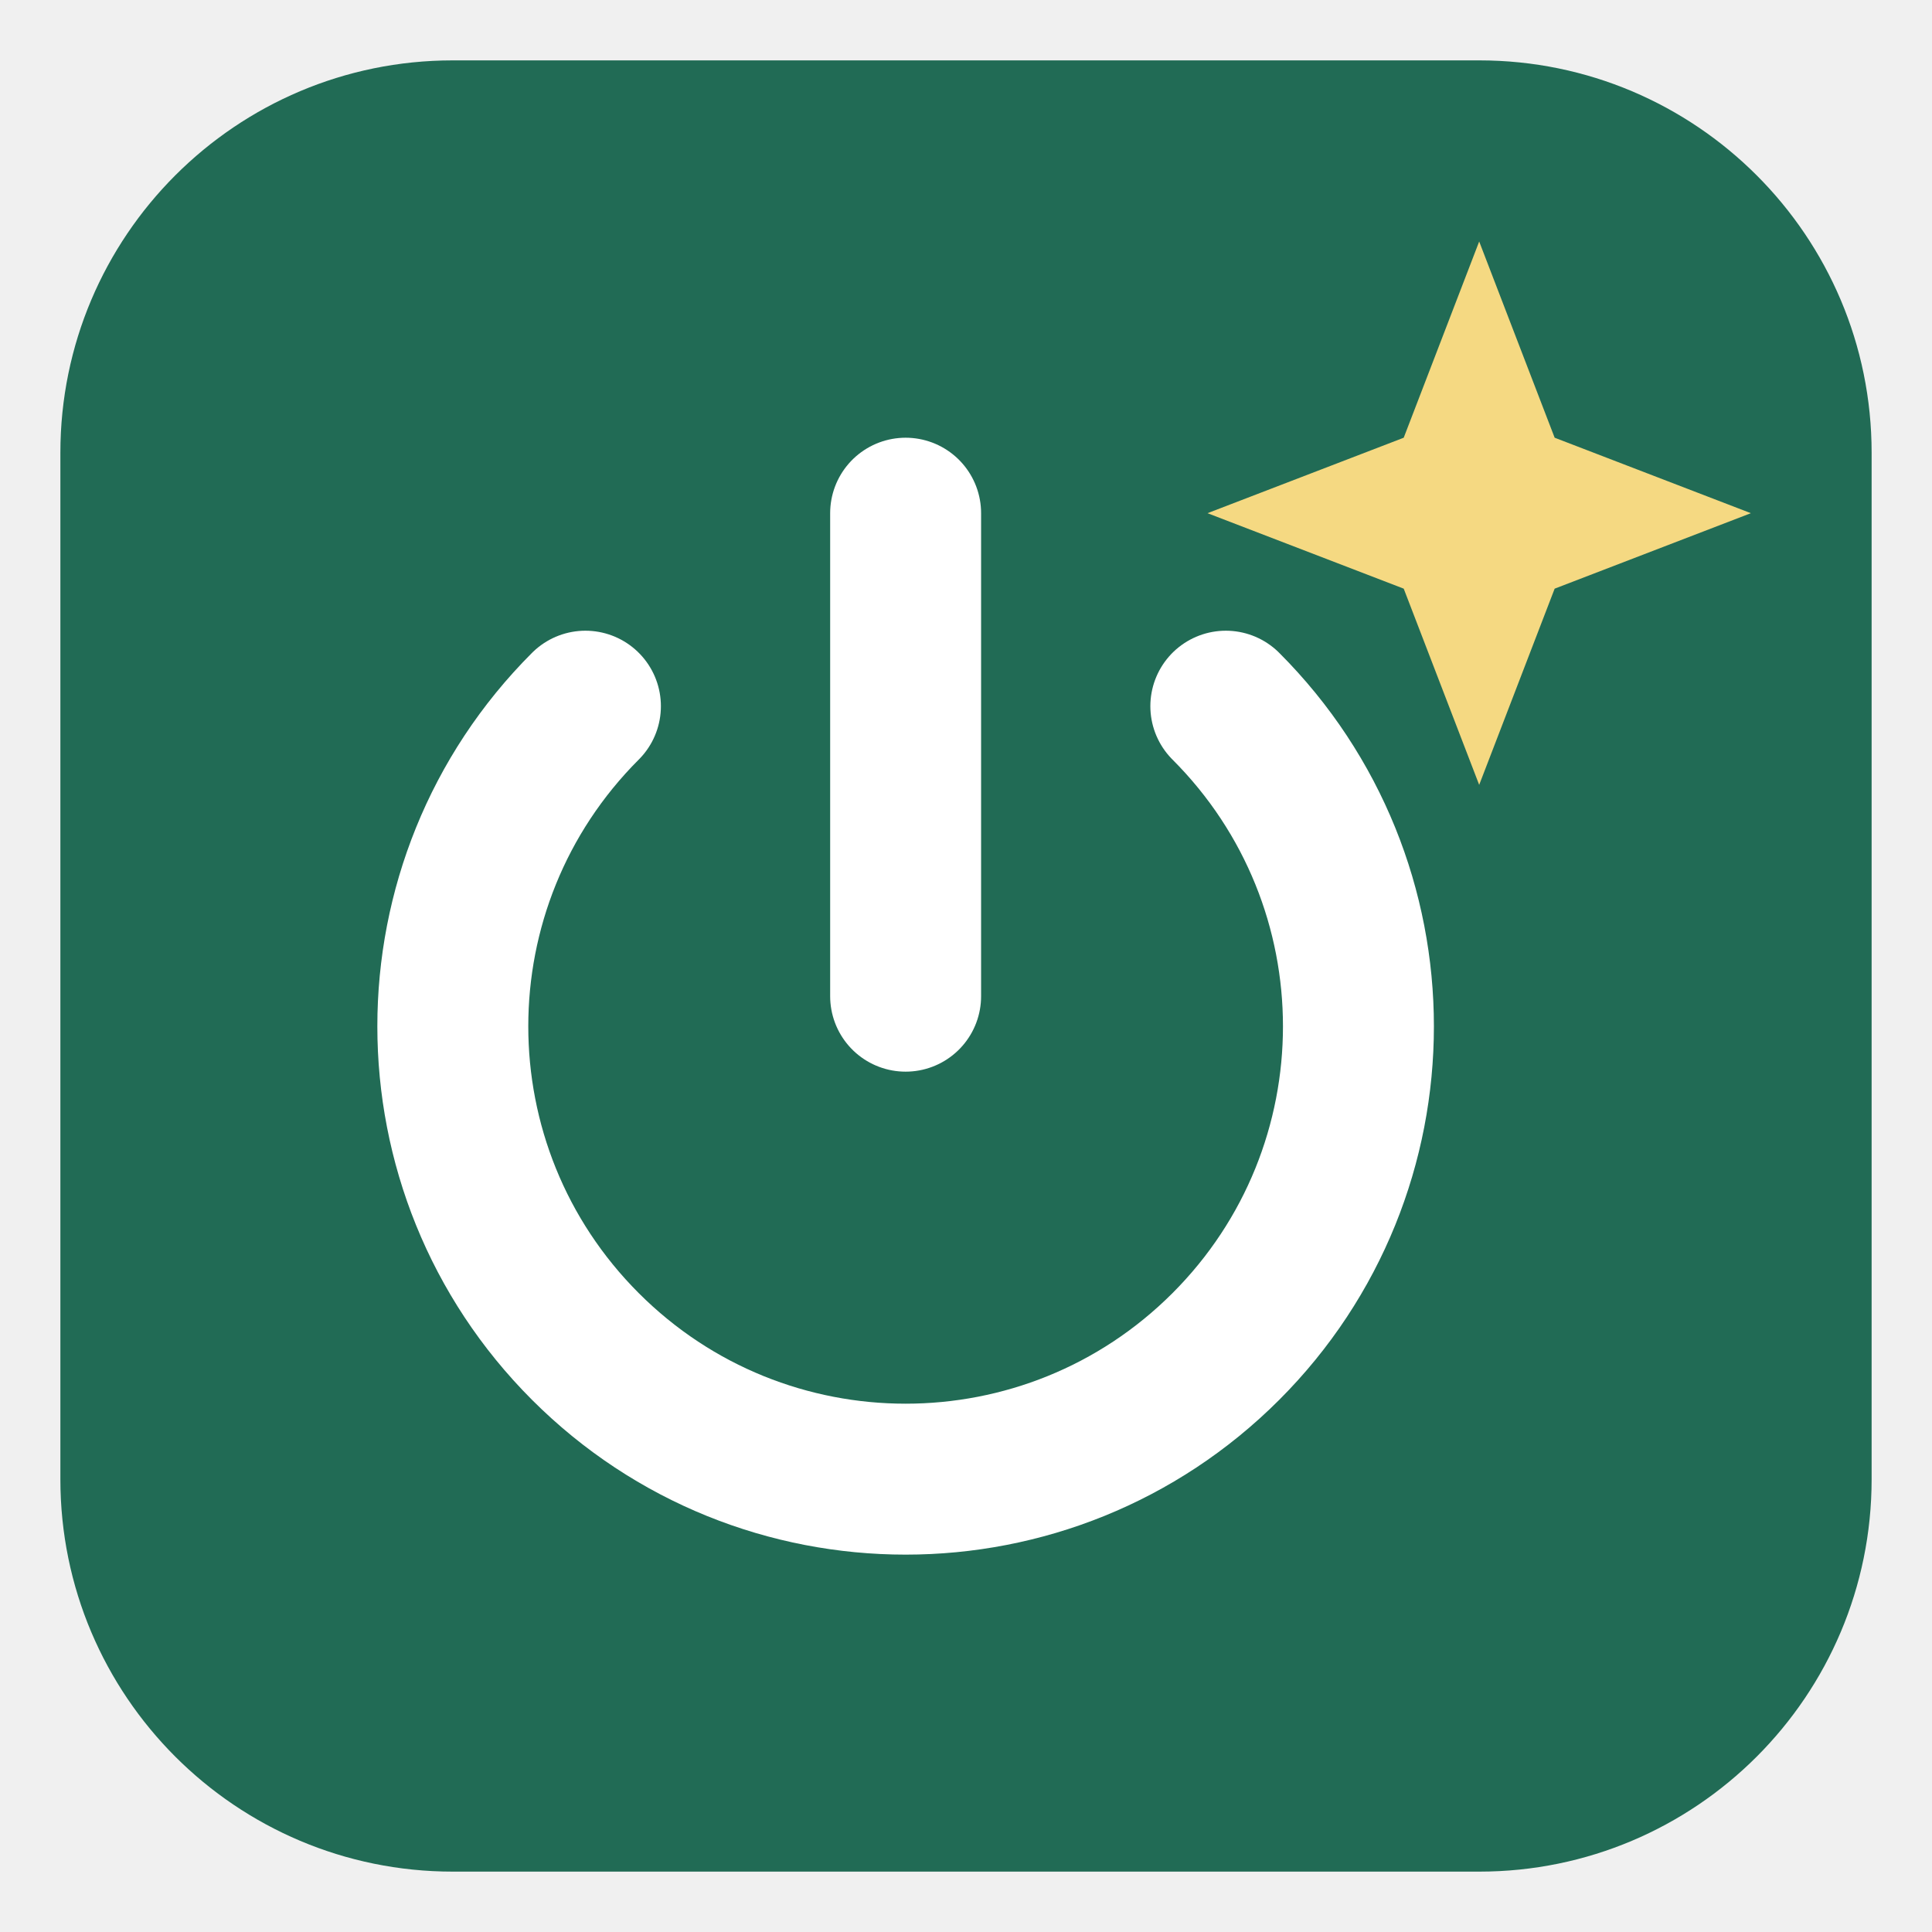
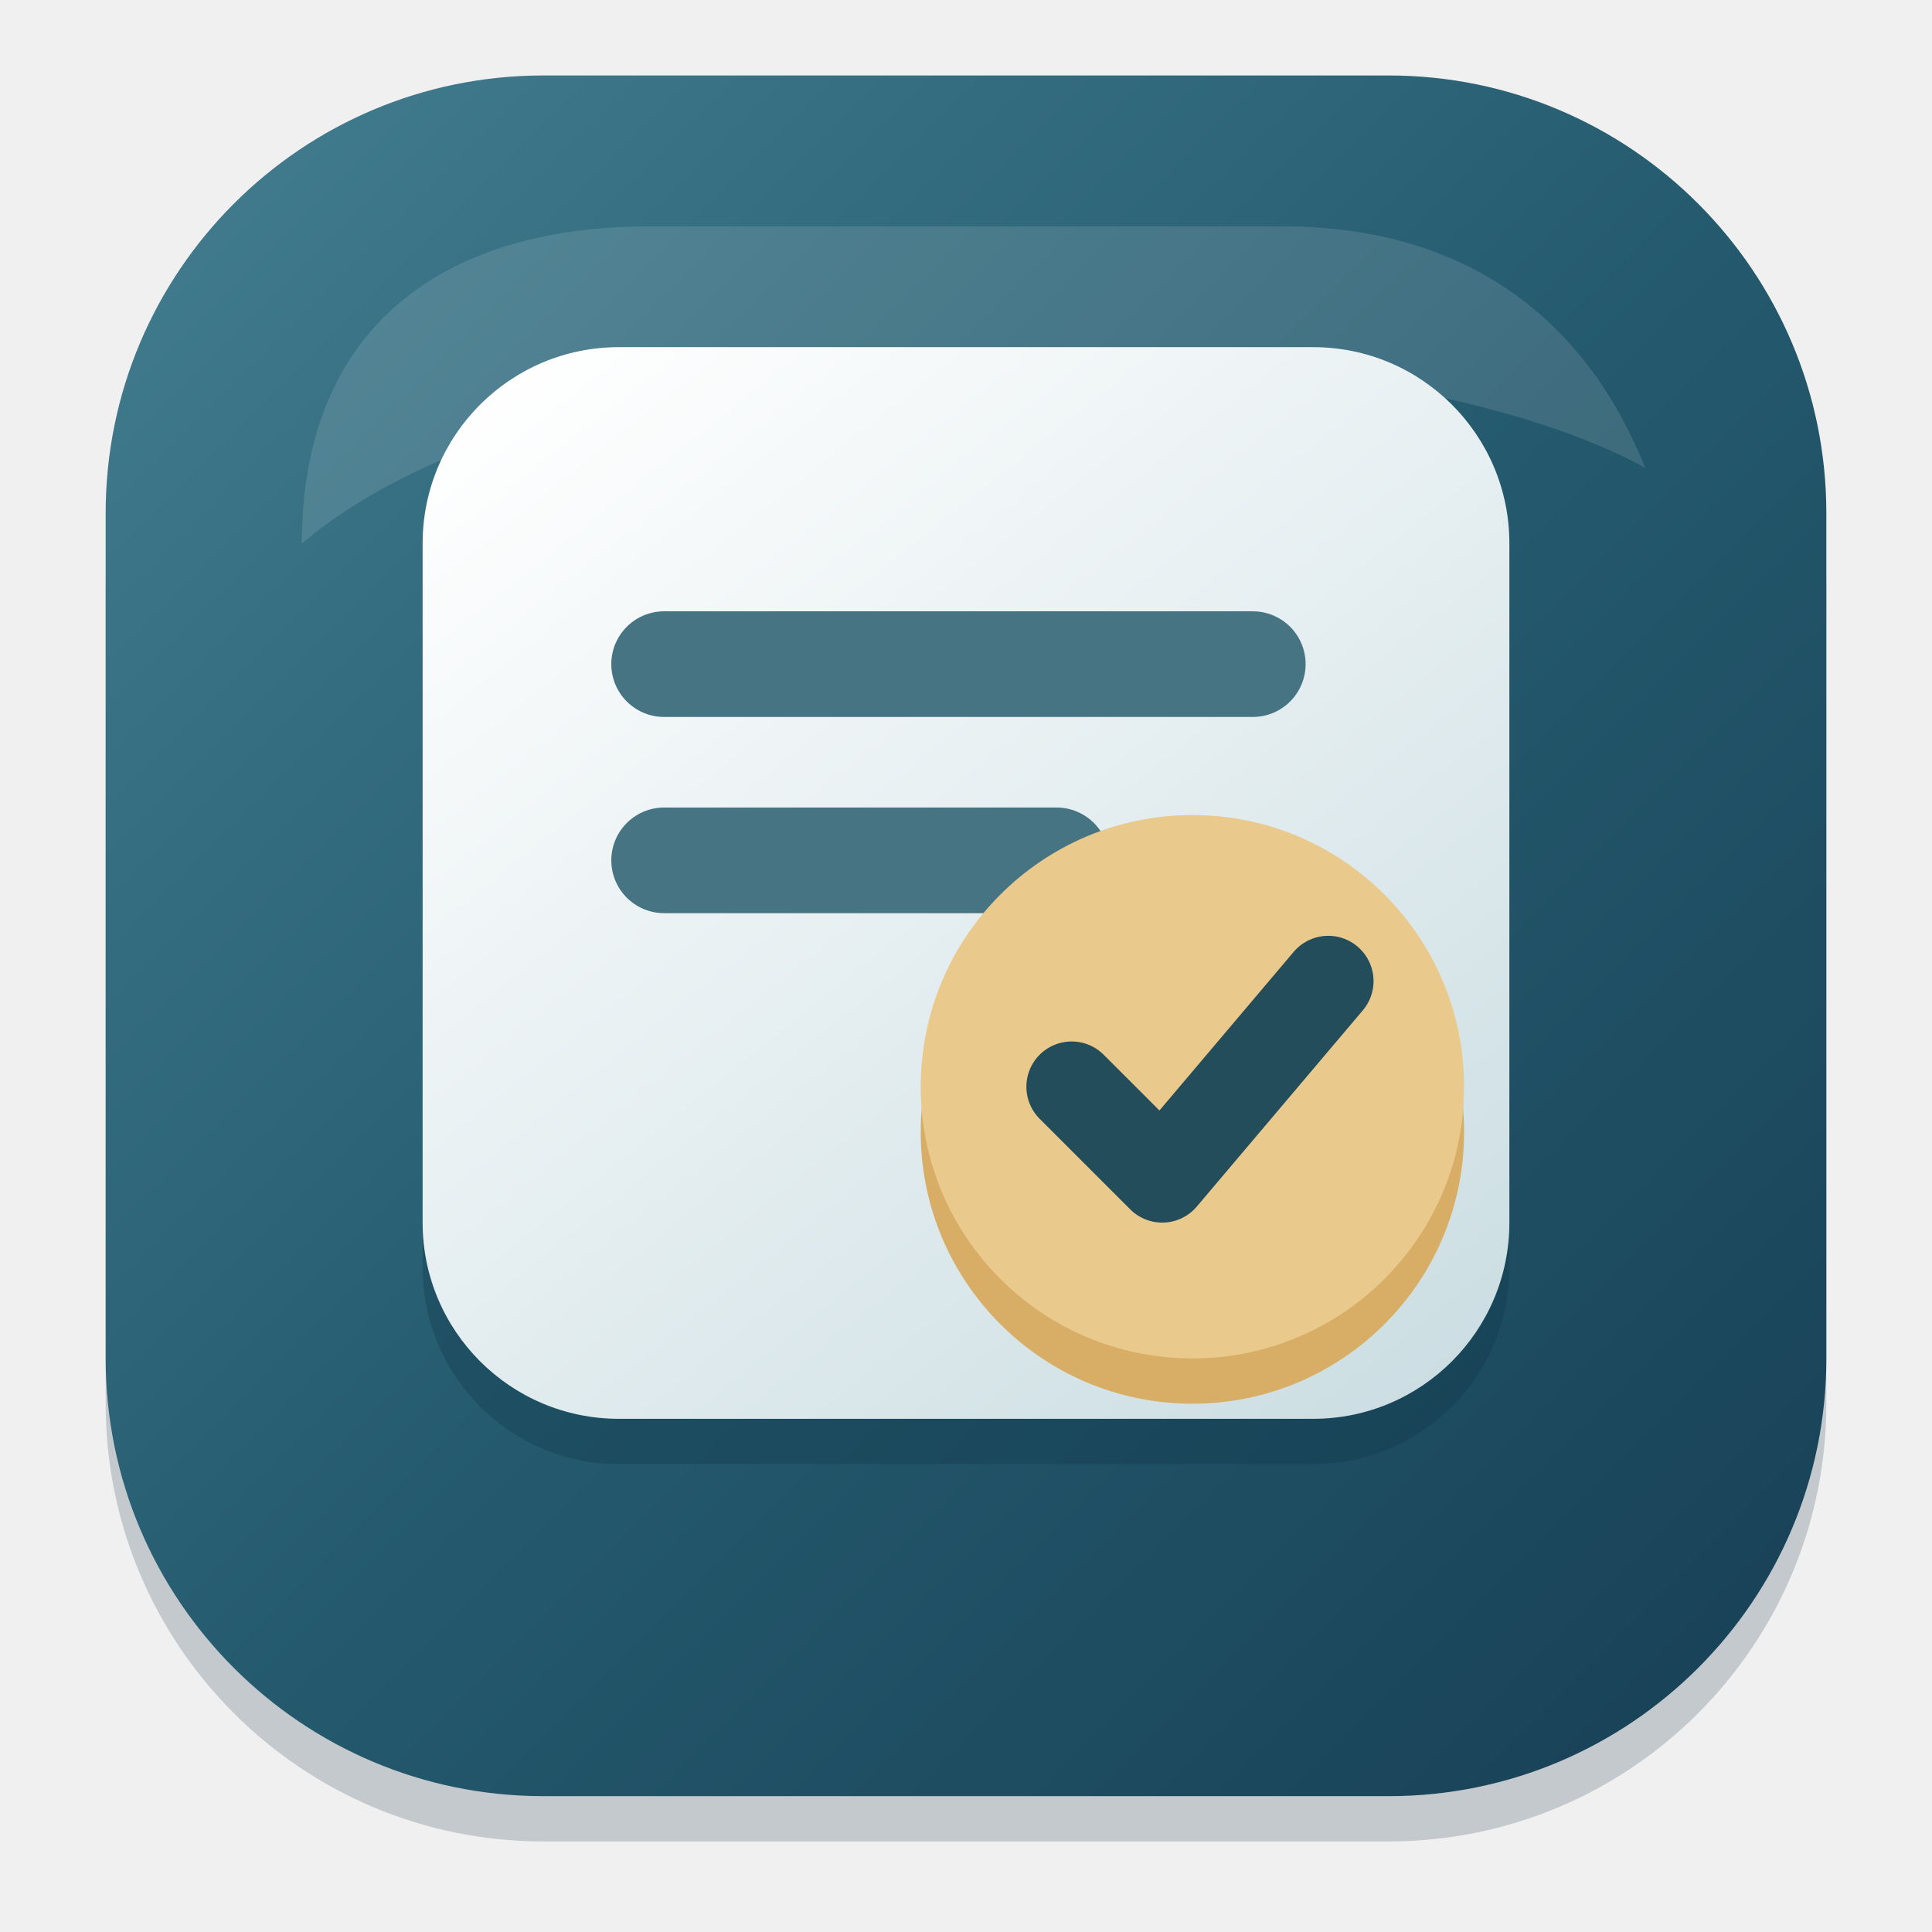
- <svg xmlns="http://www.w3.org/2000/svg" viewBox="0 0 64 64">
-   <rect x="2" y="2" width="60" height="60" rx="13" fill="#216B55" />
-   <path d="M40.607 23.393 A15 15 0 1 1 19.393 23.393 M30 17 V33" fill="none" stroke="#fff" stroke-width="5" stroke-linecap="round" />
-   <path d="M49 8 51.5 14.5 58 17 51.5 19.5 49 26 46.5 19.5 40 17 46.5 14.5Z" fill="#F5D982" />
+ <svg xmlns="http://www.w3.org/2000/svg" viewBox="0 0 128 128">
+   <defs>
+     <linearGradient id="a" x1="0" y1="0" x2="1" y2="1">
+       <stop stop-color="#447f91" />
+       <stop offset=".53" stop-color="#24596d" />
+       <stop offset="1" stop-color="#173e54" />
+     </linearGradient>
+     <linearGradient id="b" x1=".1" y1="0" x2=".9" y2="1">
+       <stop stop-color="#fff" />
+       <stop offset="1" stop-color="#ccdee3" />
+     </linearGradient>
+   </defs>
+   <rect x="7" y="10" width="114" height="112" rx="29" fill="#102d40" opacity=".20" />
+   <rect x="7" y="5" width="114" height="114" rx="29" fill="url(#a)" />
+   <path d="M20 36C20 22 29 15 43 15h42c12 0 20 6 24 16-18-10-70-11-89 5Z" fill="#fff" opacity=".12" />
+   <rect x="28" y="26" width="72" height="71" rx="13" fill="#12384a" opacity=".36" />
+   <rect x="28" y="23" width="72" height="71" rx="13" fill="url(#b)" />
+   <path d="M44 44h39M44 57h26" fill="none" stroke="#477482" stroke-width="7" stroke-linecap="round" />
+   <circle cx="79" cy="75" r="18" fill="#d8ae66" />
+   <circle cx="79" cy="72" r="18" fill="#e9c98c" />
+   <path d="m71 72 6 6 11-13" fill="none" stroke="#234d5a" stroke-width="6" stroke-linecap="round" stroke-linejoin="round" />
</svg>
